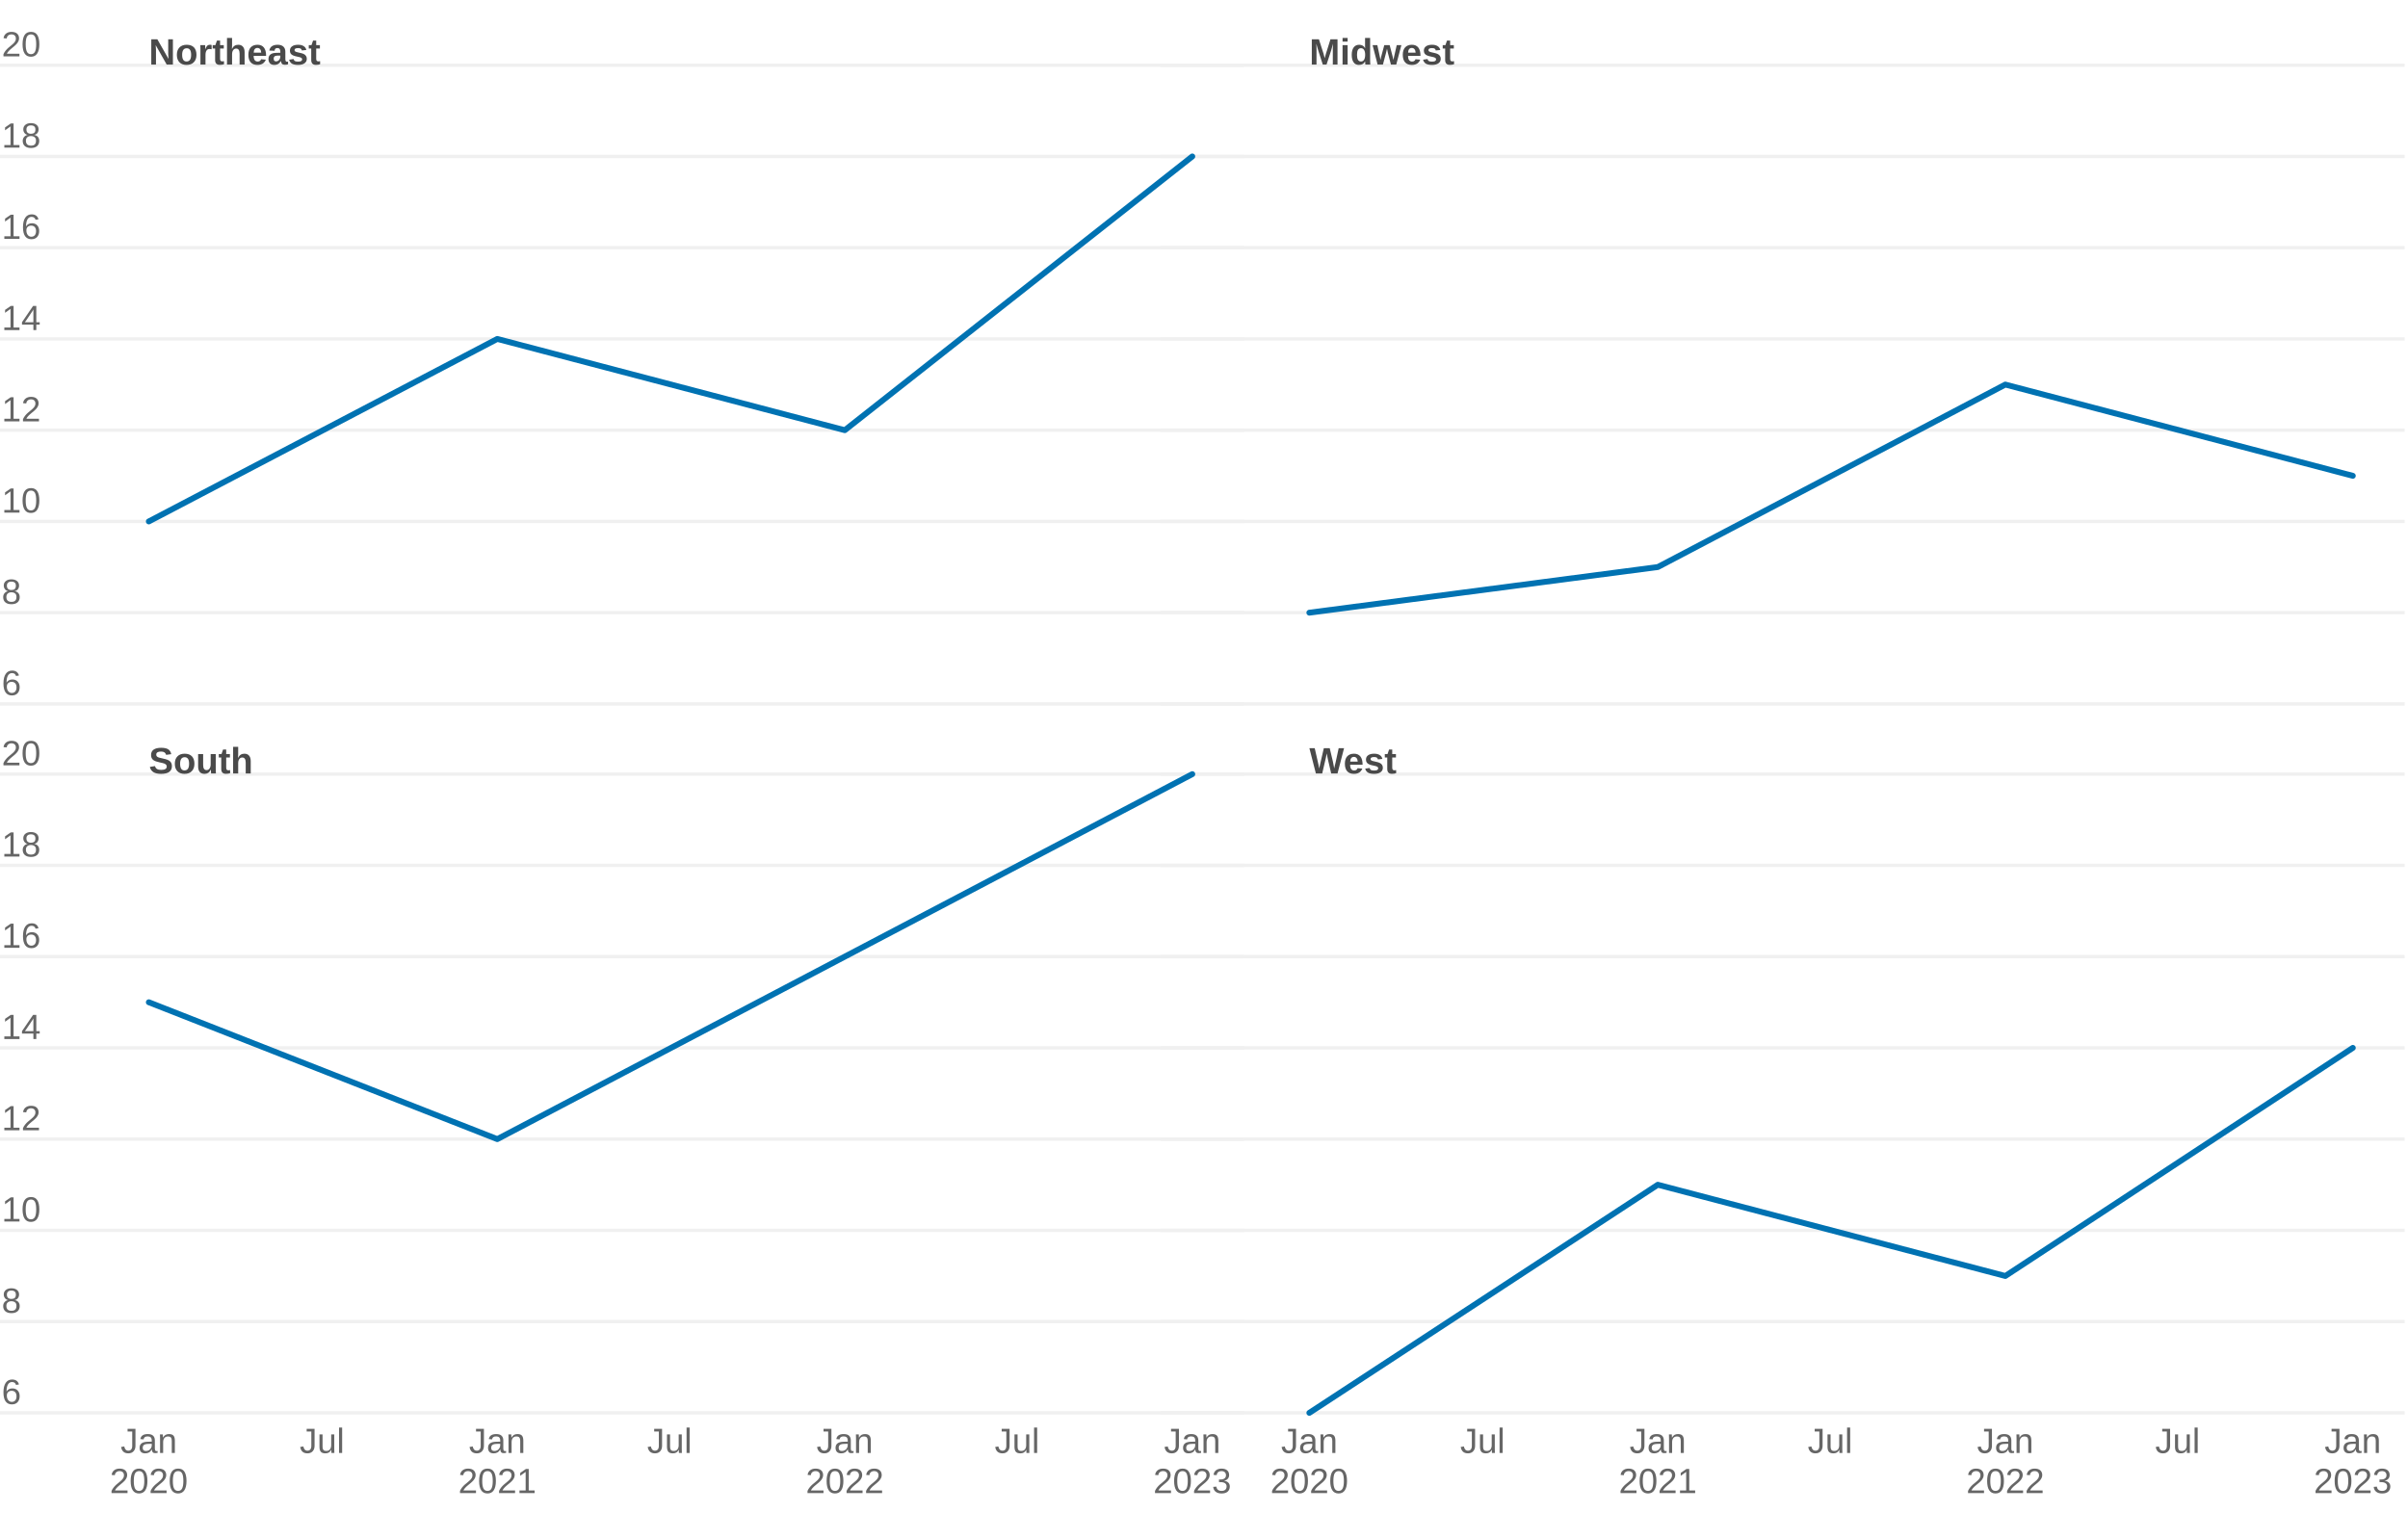
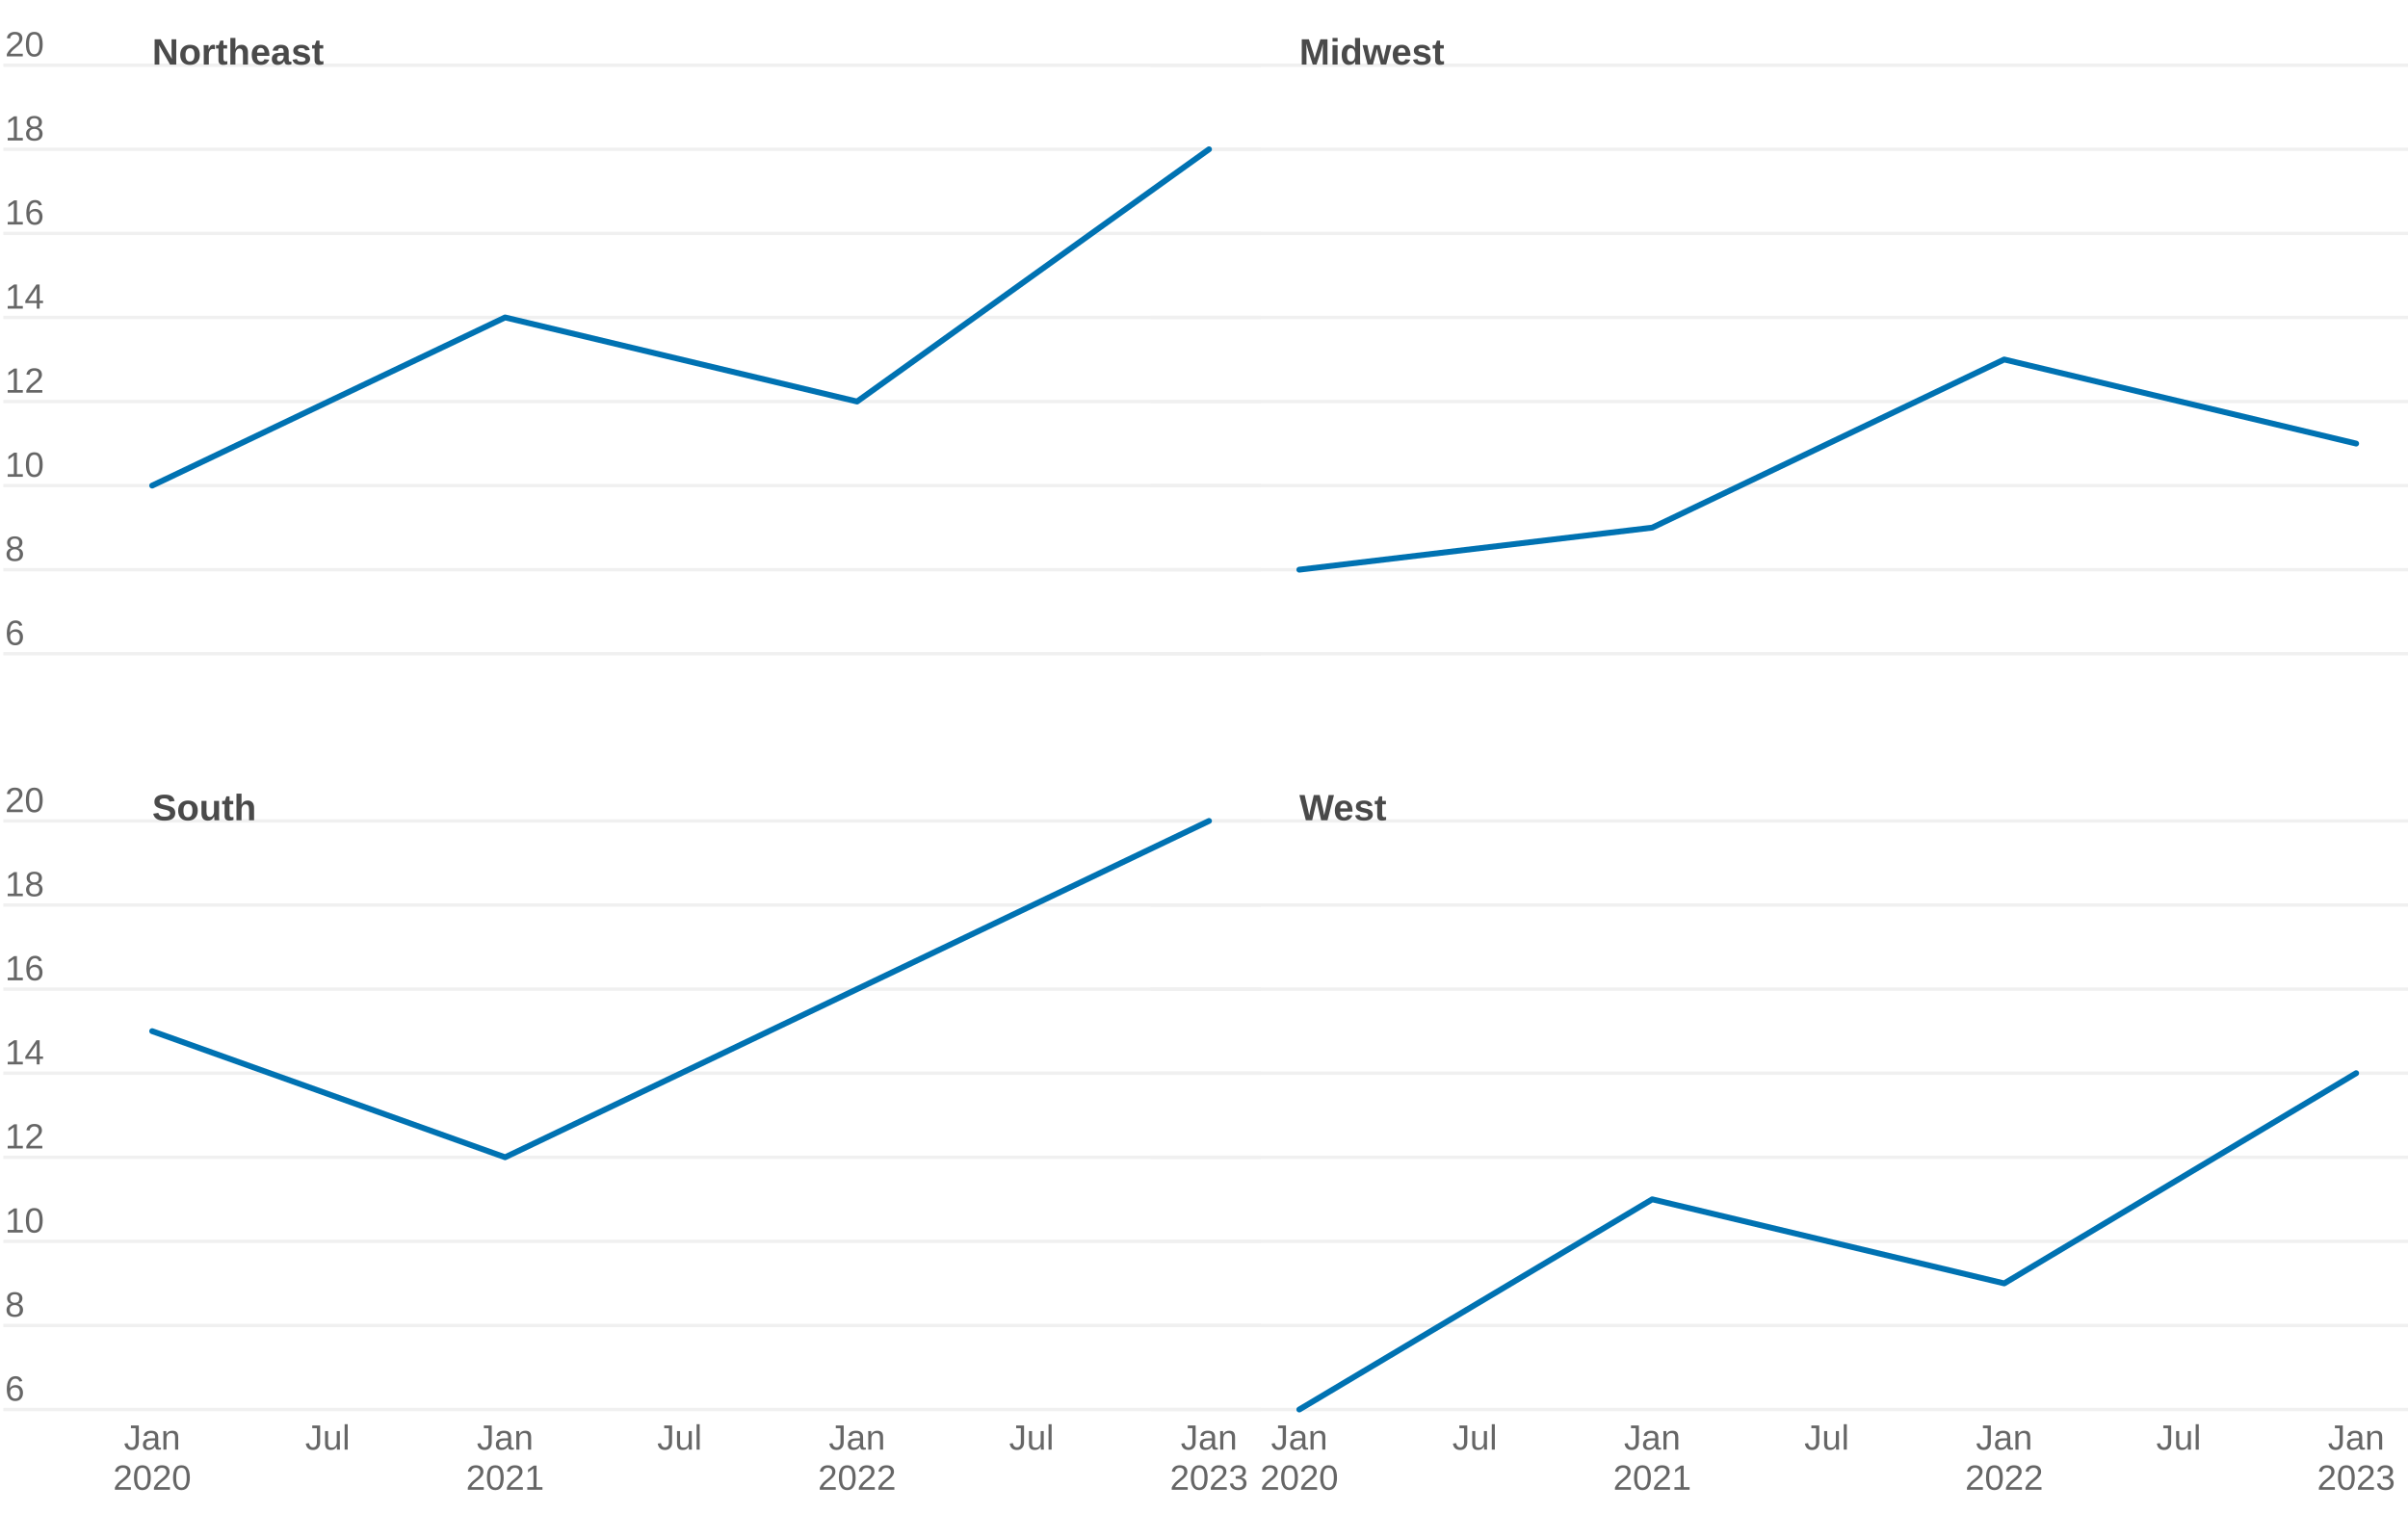
<svg class="tblchart-fig" fill="currentColor" font-family="system-ui, sans-serif" font-size="10" text-anchor="middle" width="720" height="460" viewBox="0 0 720 460" style="background: transparent; color: rgb(74, 74, 74); font-family: Figtree, &quot;Source Sans 3&quot;, system-ui, -apple-system, &quot;Segoe UI&quot;, Arial, sans-serif; font-size: 10.5px; overflow: visible;" data-margin-left="44" data-margin-right="16" data-margin-top="18" data-margin-bottom="38">
  <style>:where(.tblchart-fig) {
  --plot-background: white;
  display: block;
  height: auto;
  height: intrinsic;
  max-width: 100%;
}
:where(.tblchart-fig text),
:where(.tblchart-fig tspan) {
  white-space: pre;
}</style>
  <g aria-label="rule" transform="translate(0,0.5)">
-     <g stroke="#F0F0F0" transform="translate(0,1)">
-       <line x1="0" x2="372" y1="209" y2="209" />
-       <line x1="0" x2="372" y1="181.714" y2="181.714" />
-       <line x1="0" x2="372" y1="154.429" y2="154.429" />
-       <line x1="0" x2="372" y1="127.143" y2="127.143" />
-       <line x1="0" x2="372" y1="99.857" y2="99.857" />
-       <line x1="0" x2="372" y1="72.571" y2="72.571" />
-       <line x1="0" x2="372" y1="45.286" y2="45.286" />
-       <line x1="0" x2="372" y1="18" y2="18" />
+     <g stroke="#F0F0F0" transform="translate(1,1)">
+       <line x1="0" x2="376" y1="194" y2="194" />
+       <line x1="0" x2="376" y1="168.857" y2="168.857" />
+       <line x1="0" x2="376" y1="143.714" y2="143.714" />
+       <line x1="0" x2="376" y1="118.571" y2="118.571" />
+       <line x1="0" x2="376" y1="93.429" y2="93.429" />
+       <line x1="0" x2="376" y1="68.286" y2="68.286" />
+       <line x1="0" x2="376" y1="43.143" y2="43.143" />
+       <line x1="0" x2="376" y1="18" y2="18" />
    </g>
-     <g stroke="#F0F0F0" transform="translate(0,213)">
-       <line x1="0" x2="372" y1="209" y2="209" />
-       <line x1="0" x2="372" y1="181.714" y2="181.714" />
-       <line x1="0" x2="372" y1="154.429" y2="154.429" />
-       <line x1="0" x2="372" y1="127.143" y2="127.143" />
-       <line x1="0" x2="372" y1="99.857" y2="99.857" />
-       <line x1="0" x2="372" y1="72.571" y2="72.571" />
-       <line x1="0" x2="372" y1="45.286" y2="45.286" />
-       <line x1="0" x2="372" y1="18" y2="18" />
+     <g stroke="#F0F0F0" transform="translate(1,227)">
+       <line x1="0" x2="376" y1="194" y2="194" />
+       <line x1="0" x2="376" y1="168.857" y2="168.857" />
+       <line x1="0" x2="376" y1="143.714" y2="143.714" />
+       <line x1="0" x2="376" y1="118.571" y2="118.571" />
+       <line x1="0" x2="376" y1="93.429" y2="93.429" />
+       <line x1="0" x2="376" y1="68.286" y2="68.286" />
+       <line x1="0" x2="376" y1="43.143" y2="43.143" />
+       <line x1="0" x2="376" y1="18" y2="18" />
    </g>
-     <g stroke="#F0F0F0" transform="translate(347,1)">
-       <line x1="0" x2="372" y1="209" y2="209" />
-       <line x1="0" x2="372" y1="181.714" y2="181.714" />
-       <line x1="0" x2="372" y1="154.429" y2="154.429" />
-       <line x1="0" x2="372" y1="127.143" y2="127.143" />
-       <line x1="0" x2="372" y1="99.857" y2="99.857" />
-       <line x1="0" x2="372" y1="72.571" y2="72.571" />
-       <line x1="0" x2="372" y1="45.286" y2="45.286" />
-       <line x1="0" x2="372" y1="18" y2="18" />
+     <g stroke="#F0F0F0" transform="translate(344,1)">
+       <line x1="0" x2="376" y1="194" y2="194" />
+       <line x1="0" x2="376" y1="168.857" y2="168.857" />
+       <line x1="0" x2="376" y1="143.714" y2="143.714" />
+       <line x1="0" x2="376" y1="118.571" y2="118.571" />
+       <line x1="0" x2="376" y1="93.429" y2="93.429" />
+       <line x1="0" x2="376" y1="68.286" y2="68.286" />
+       <line x1="0" x2="376" y1="43.143" y2="43.143" />
+       <line x1="0" x2="376" y1="18" y2="18" />
    </g>
-     <g stroke="#F0F0F0" transform="translate(347,213)">
-       <line x1="0" x2="372" y1="209" y2="209" />
-       <line x1="0" x2="372" y1="181.714" y2="181.714" />
-       <line x1="0" x2="372" y1="154.429" y2="154.429" />
-       <line x1="0" x2="372" y1="127.143" y2="127.143" />
-       <line x1="0" x2="372" y1="99.857" y2="99.857" />
-       <line x1="0" x2="372" y1="72.571" y2="72.571" />
-       <line x1="0" x2="372" y1="45.286" y2="45.286" />
-       <line x1="0" x2="372" y1="18" y2="18" />
+     <g stroke="#F0F0F0" transform="translate(344,227)">
+       <line x1="0" x2="376" y1="194" y2="194" />
+       <line x1="0" x2="376" y1="168.857" y2="168.857" />
+       <line x1="0" x2="376" y1="143.714" y2="143.714" />
+       <line x1="0" x2="376" y1="118.571" y2="118.571" />
+       <line x1="0" x2="376" y1="93.429" y2="93.429" />
+       <line x1="0" x2="376" y1="68.286" y2="68.286" />
+       <line x1="0" x2="376" y1="43.143" y2="43.143" />
+       <line x1="0" x2="376" y1="18" y2="18" />
    </g>
  </g>
  <g aria-label="text" transform="translate(-43.5,-5.5)">
-     <g class="tbl-y-tick-label" fill="#666666" text-anchor="start" font-size="10.5" font-weight="500" transform="translate(0,1)">
-       <text y="0.32em" transform="translate(44,209)">6</text>
-       <text y="0.32em" transform="translate(44,181.7143)">8</text>
-       <text y="0.32em" transform="translate(44,154.4286)">10</text>
-       <text y="0.32em" transform="translate(44,127.1429)">12</text>
-       <text y="0.32em" transform="translate(44,99.85714)">14</text>
-       <text y="0.32em" transform="translate(44,72.57143)">16</text>
-       <text y="0.32em" transform="translate(44,45.28571)">18</text>
+     <g class="tbl-y-tick-label" fill="#666666" text-anchor="start" font-size="10.5" font-weight="500" transform="translate(1,1)">
+       <text y="0.32em" transform="translate(44,194)">6</text>
+       <text y="0.32em" transform="translate(44,168.8571)">8</text>
+       <text y="0.32em" transform="translate(44,143.7143)">10</text>
+       <text y="0.32em" transform="translate(44,118.5714)">12</text>
+       <text y="0.32em" transform="translate(44,93.42857)">14</text>
+       <text y="0.32em" transform="translate(44,68.28571)">16</text>
+       <text y="0.32em" transform="translate(44,43.14286)">18</text>
      <text y="0.32em" transform="translate(44,18)">20</text>
    </g>
-     <g class="tbl-y-tick-label" fill="#666666" text-anchor="start" font-size="10.5" font-weight="500" transform="translate(0,213)">
-       <text y="0.32em" transform="translate(44,209)">6</text>
-       <text y="0.32em" transform="translate(44,181.7143)">8</text>
-       <text y="0.32em" transform="translate(44,154.4286)">10</text>
-       <text y="0.32em" transform="translate(44,127.1429)">12</text>
-       <text y="0.32em" transform="translate(44,99.85714)">14</text>
-       <text y="0.32em" transform="translate(44,72.57143)">16</text>
-       <text y="0.32em" transform="translate(44,45.28571)">18</text>
+     <g class="tbl-y-tick-label" fill="#666666" text-anchor="start" font-size="10.5" font-weight="500" transform="translate(1,227)">
+       <text y="0.32em" transform="translate(44,194)">6</text>
+       <text y="0.32em" transform="translate(44,168.8571)">8</text>
+       <text y="0.32em" transform="translate(44,143.7143)">10</text>
+       <text y="0.32em" transform="translate(44,118.5714)">12</text>
+       <text y="0.32em" transform="translate(44,93.42857)">14</text>
+       <text y="0.32em" transform="translate(44,68.28571)">16</text>
+       <text y="0.32em" transform="translate(44,43.14286)">18</text>
      <text y="0.32em" transform="translate(44,18)">20</text>
    </g>
  </g>
  <g aria-label="text" transform="translate(0.5,12.5)">
-     <g class="tbl-x-axis-label" fill="#666666" font-size="10.5" font-weight="500" transform="translate(0,213)">
-       <text transform="translate(44,209)">Jan</text>
-       <text transform="translate(95.79836,209)">Jul</text>
-       <text transform="translate(148.1898,209)">Jan</text>
-       <text transform="translate(199.7035,209)">Jul</text>
-       <text transform="translate(252.0949,209)">Jan</text>
-       <text transform="translate(303.6086,209)">Jul</text>
-       <text transform="translate(356,209)">Jan</text>
+     <g class="tbl-x-axis-label" fill="#666666" font-size="10.5" font-weight="500" transform="translate(1,227)">
+       <text transform="translate(44,194)">Jan</text>
+       <text transform="translate(96.46244,194)">Jul</text>
+       <text transform="translate(149.5255,194)">Jan</text>
+       <text transform="translate(201.6997,194)">Jul</text>
+       <text transform="translate(254.7628,194)">Jan</text>
+       <text transform="translate(306.9369,194)">Jul</text>
+       <text transform="translate(360,194)">Jan</text>
    </g>
-     <g class="tbl-x-axis-label" fill="#666666" font-size="10.5" font-weight="500" transform="translate(347,213)">
-       <text transform="translate(44,209)">Jan</text>
-       <text transform="translate(95.79836,209)">Jul</text>
-       <text transform="translate(148.1898,209)">Jan</text>
-       <text transform="translate(199.7035,209)">Jul</text>
-       <text transform="translate(252.0949,209)">Jan</text>
-       <text transform="translate(303.6086,209)">Jul</text>
-       <text transform="translate(356,209)">Jan</text>
+     <g class="tbl-x-axis-label" fill="#666666" font-size="10.5" font-weight="500" transform="translate(344,227)">
+       <text transform="translate(44,194)">Jan</text>
+       <text transform="translate(96.46244,194)">Jul</text>
+       <text transform="translate(149.5255,194)">Jan</text>
+       <text transform="translate(201.6997,194)">Jul</text>
+       <text transform="translate(254.7628,194)">Jan</text>
+       <text transform="translate(306.9369,194)">Jul</text>
+       <text transform="translate(360,194)">Jan</text>
    </g>
  </g>
  <g aria-label="text" transform="translate(0.5,24.5)">
-     <g class="tbl-x-axis-label" fill="#666666" font-size="10.5" font-weight="500" transform="translate(0,213)">
-       <text transform="translate(44,209)">2020</text>
-       <text transform="translate(148.1898,209)">2021</text>
-       <text transform="translate(252.0949,209)">2022</text>
-       <text transform="translate(356,209)">2023</text>
+     <g class="tbl-x-axis-label" fill="#666666" font-size="10.5" font-weight="500" transform="translate(1,227)">
+       <text transform="translate(44,194)">2020</text>
+       <text transform="translate(149.5255,194)">2021</text>
+       <text transform="translate(254.7628,194)">2022</text>
+       <text transform="translate(360,194)">2023</text>
    </g>
-     <g class="tbl-x-axis-label" fill="#666666" font-size="10.5" font-weight="500" transform="translate(347,213)">
-       <text transform="translate(44,209)">2020</text>
-       <text transform="translate(148.1898,209)">2021</text>
-       <text transform="translate(252.0949,209)">2022</text>
-       <text transform="translate(356,209)">2023</text>
+     <g class="tbl-x-axis-label" fill="#666666" font-size="10.5" font-weight="500" transform="translate(344,227)">
+       <text transform="translate(44,194)">2020</text>
+       <text transform="translate(149.5255,194)">2021</text>
+       <text transform="translate(254.7628,194)">2022</text>
+       <text transform="translate(360,194)">2023</text>
    </g>
  </g>
  <g aria-label="line" transform="translate(0.5,0.5)">
-     <g fill="none" stroke-width="1.75" stroke-linejoin="round" stroke-linecap="round" transform="translate(0,1)">
-       <path stroke="#0072B2" d="M44,154.429L148.19,99.857L252.095,127.143L356,45.286" data-series="Series" />
+     <g fill="none" stroke-width="1.75" stroke-linejoin="round" stroke-linecap="round" transform="translate(1,1)">
+       <path stroke="#0072B2" d="M44,143.714L149.526,93.429L254.763,118.571L360,43.143" data-series="Series" />
    </g>
-     <g fill="none" stroke-width="1.75" stroke-linejoin="round" stroke-linecap="round" transform="translate(0,213)">
-       <path stroke="#0072B2" d="M44,86.214L148.19,127.143L252.095,72.571L356,18" />
+     <g fill="none" stroke-width="1.75" stroke-linejoin="round" stroke-linecap="round" transform="translate(1,227)">
+       <path stroke="#0072B2" d="M44,80.857L149.526,118.571L254.763,68.286L360,18" />
    </g>
-     <g fill="none" stroke-width="1.75" stroke-linejoin="round" stroke-linecap="round" transform="translate(347,1)">
-       <path stroke="#0072B2" d="M44,181.714L148.19,168.071L252.095,113.5L356,140.786" />
+     <g fill="none" stroke-width="1.75" stroke-linejoin="round" stroke-linecap="round" transform="translate(344,1)">
+       <path stroke="#0072B2" d="M44,168.857L149.526,156.286L254.763,106L360,131.143" />
    </g>
-     <g fill="none" stroke-width="1.75" stroke-linejoin="round" stroke-linecap="round" transform="translate(347,213)">
-       <path stroke="#0072B2" d="M44,209L148.19,140.786L252.095,168.071L356,99.857" />
+     <g fill="none" stroke-width="1.75" stroke-linejoin="round" stroke-linecap="round" transform="translate(344,227)">
+       <path stroke="#0072B2" d="M44,194L149.526,131.143L254.763,156.286L360,93.429" />
    </g>
  </g>
  <g aria-label="text" transform="translate(0.5,-7.5)">
-     <g class="tbl-pane-title" fill="#4A4A4A" text-anchor="start" font-size="11" font-weight="700" transform="translate(0,1)">
+     <g class="tbl-pane-title" fill="#4A4A4A" text-anchor="start" font-size="11" font-weight="700" transform="translate(1,1)">
      <text y="0.71em" transform="translate(44,18)">Northeast</text>
    </g>
-     <g class="tbl-pane-title" fill="#4A4A4A" text-anchor="start" font-size="11" font-weight="700" transform="translate(0,213)">
+     <g class="tbl-pane-title" fill="#4A4A4A" text-anchor="start" font-size="11" font-weight="700" transform="translate(1,227)">
      <text y="0.71em" transform="translate(44,18)">South</text>
    </g>
-     <g class="tbl-pane-title" fill="#4A4A4A" text-anchor="start" font-size="11" font-weight="700" transform="translate(347,1)">
+     <g class="tbl-pane-title" fill="#4A4A4A" text-anchor="start" font-size="11" font-weight="700" transform="translate(344,1)">
      <text y="0.71em" transform="translate(44,18)">Midwest</text>
    </g>
-     <g class="tbl-pane-title" fill="#4A4A4A" text-anchor="start" font-size="11" font-weight="700" transform="translate(347,213)">
+     <g class="tbl-pane-title" fill="#4A4A4A" text-anchor="start" font-size="11" font-weight="700" transform="translate(344,227)">
      <text y="0.71em" transform="translate(44,18)">West</text>
    </g>
  </g>
</svg>
